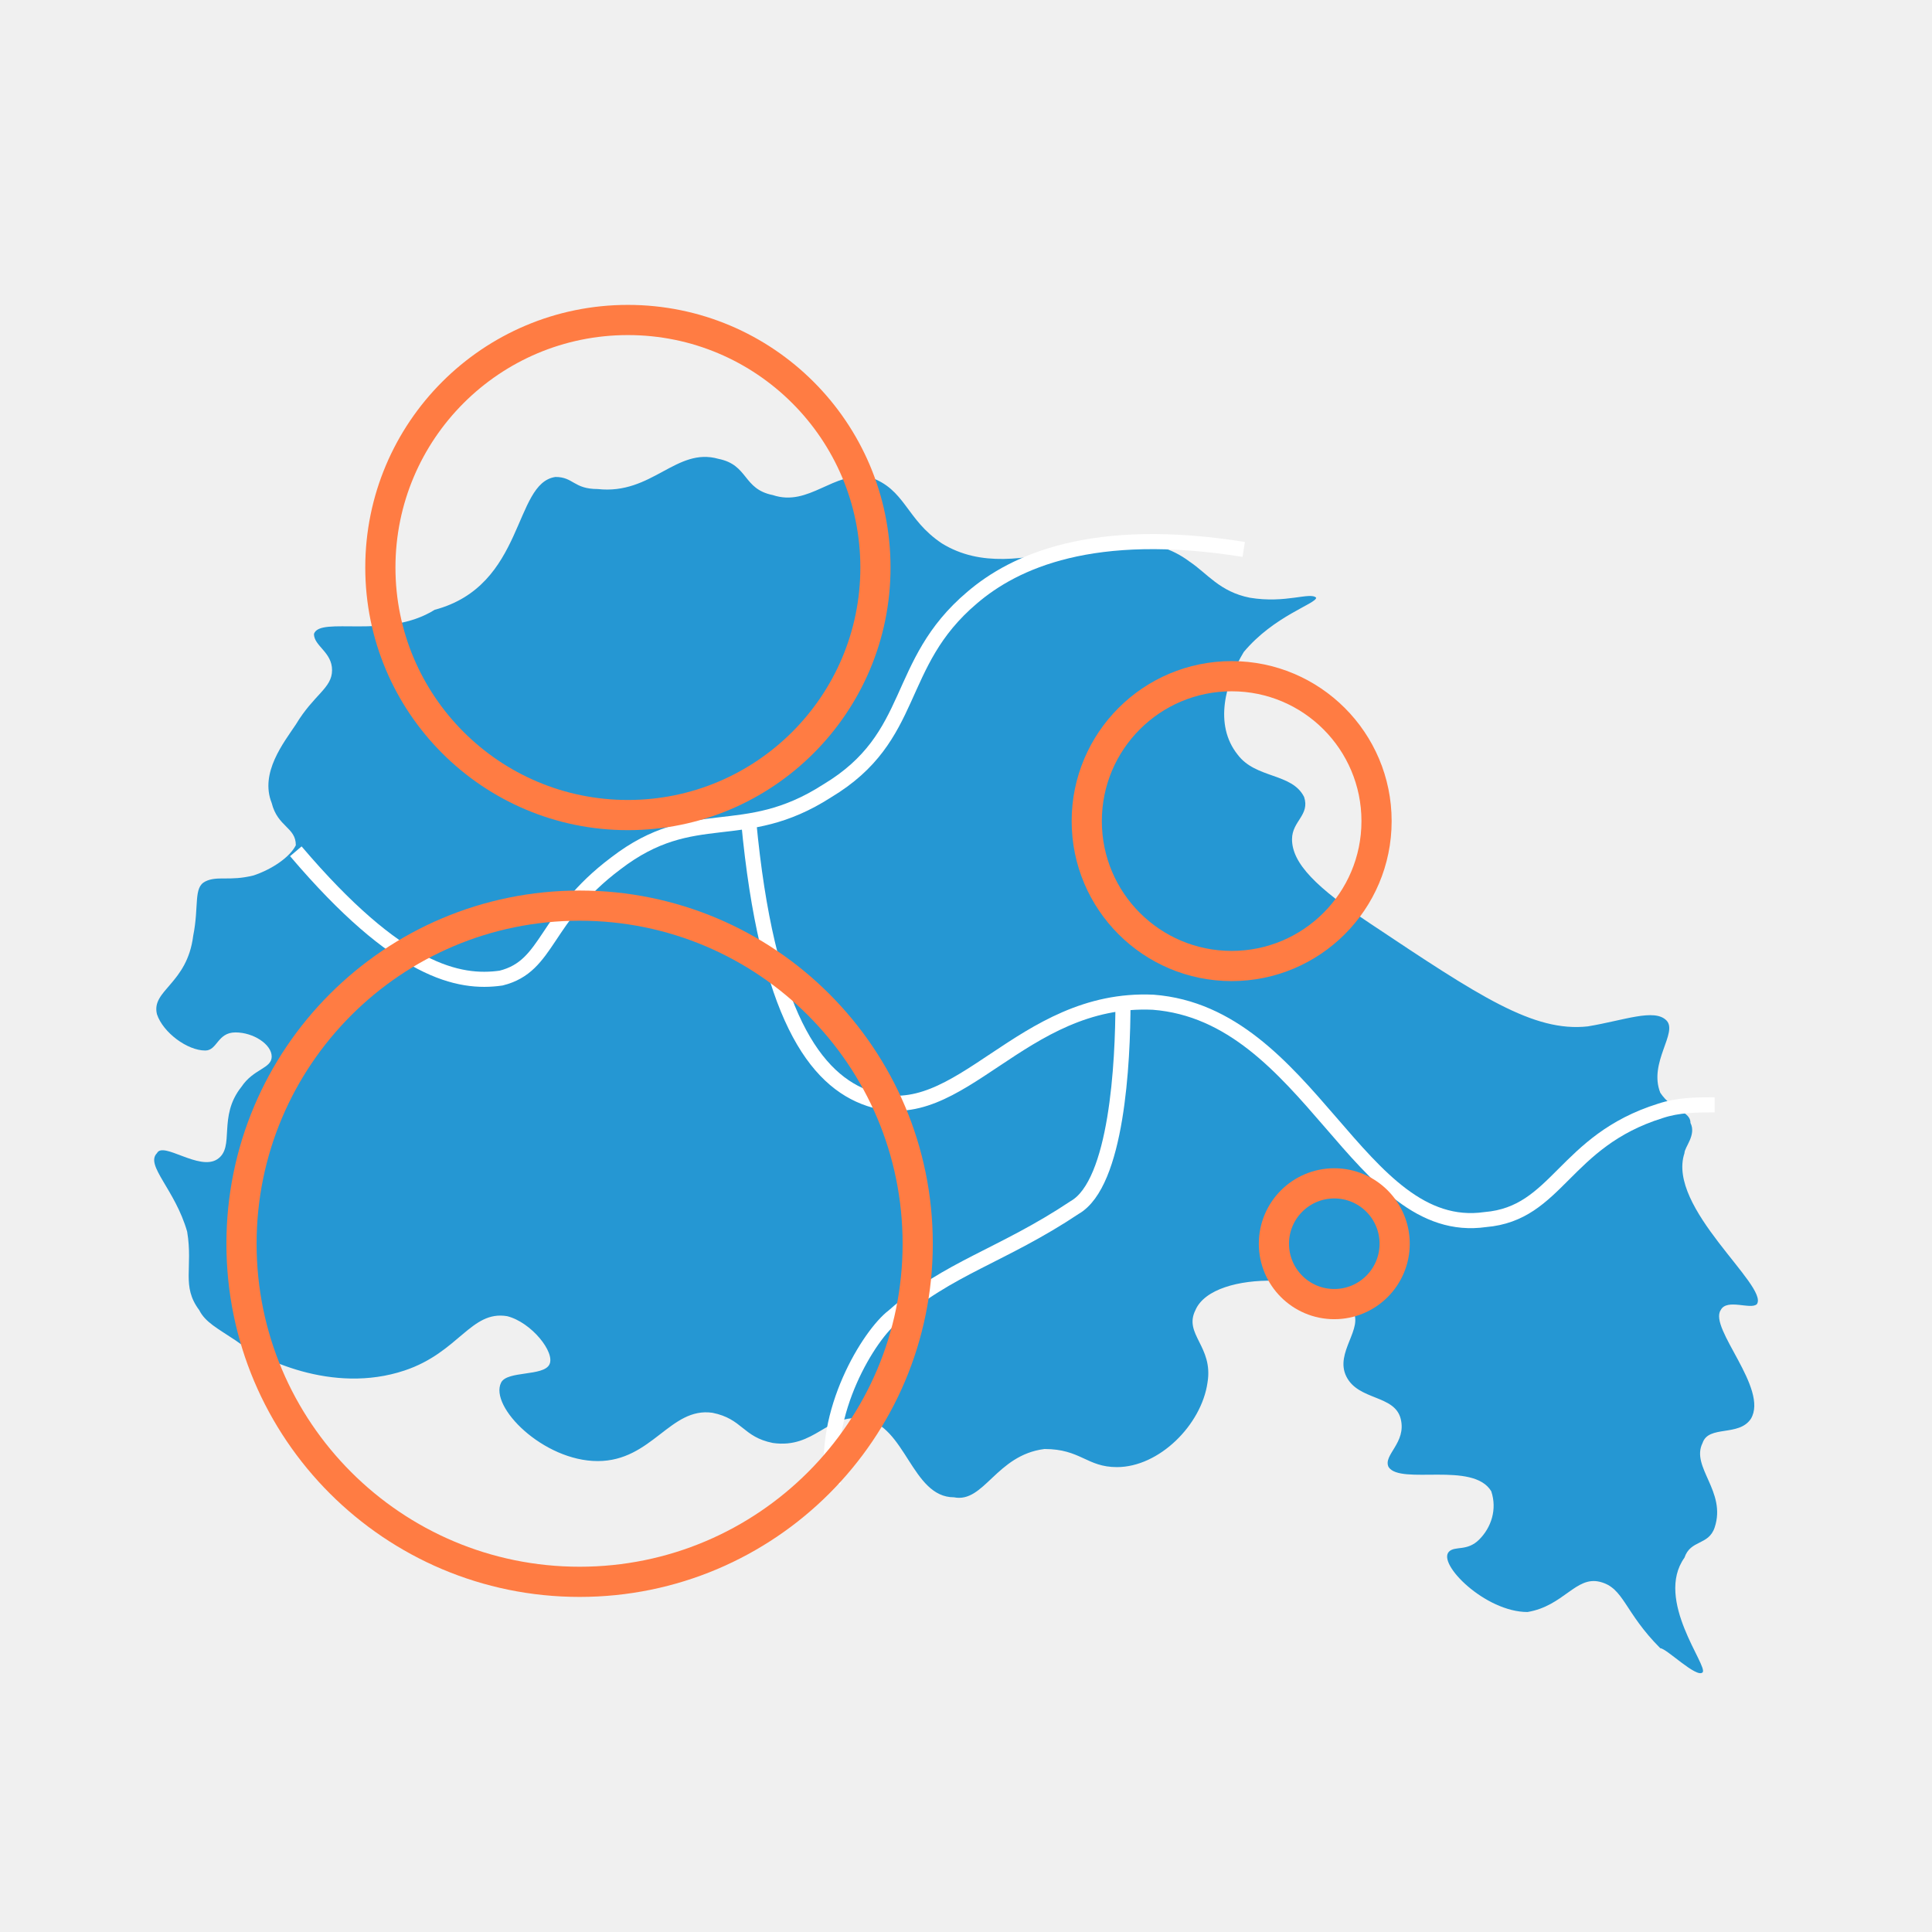
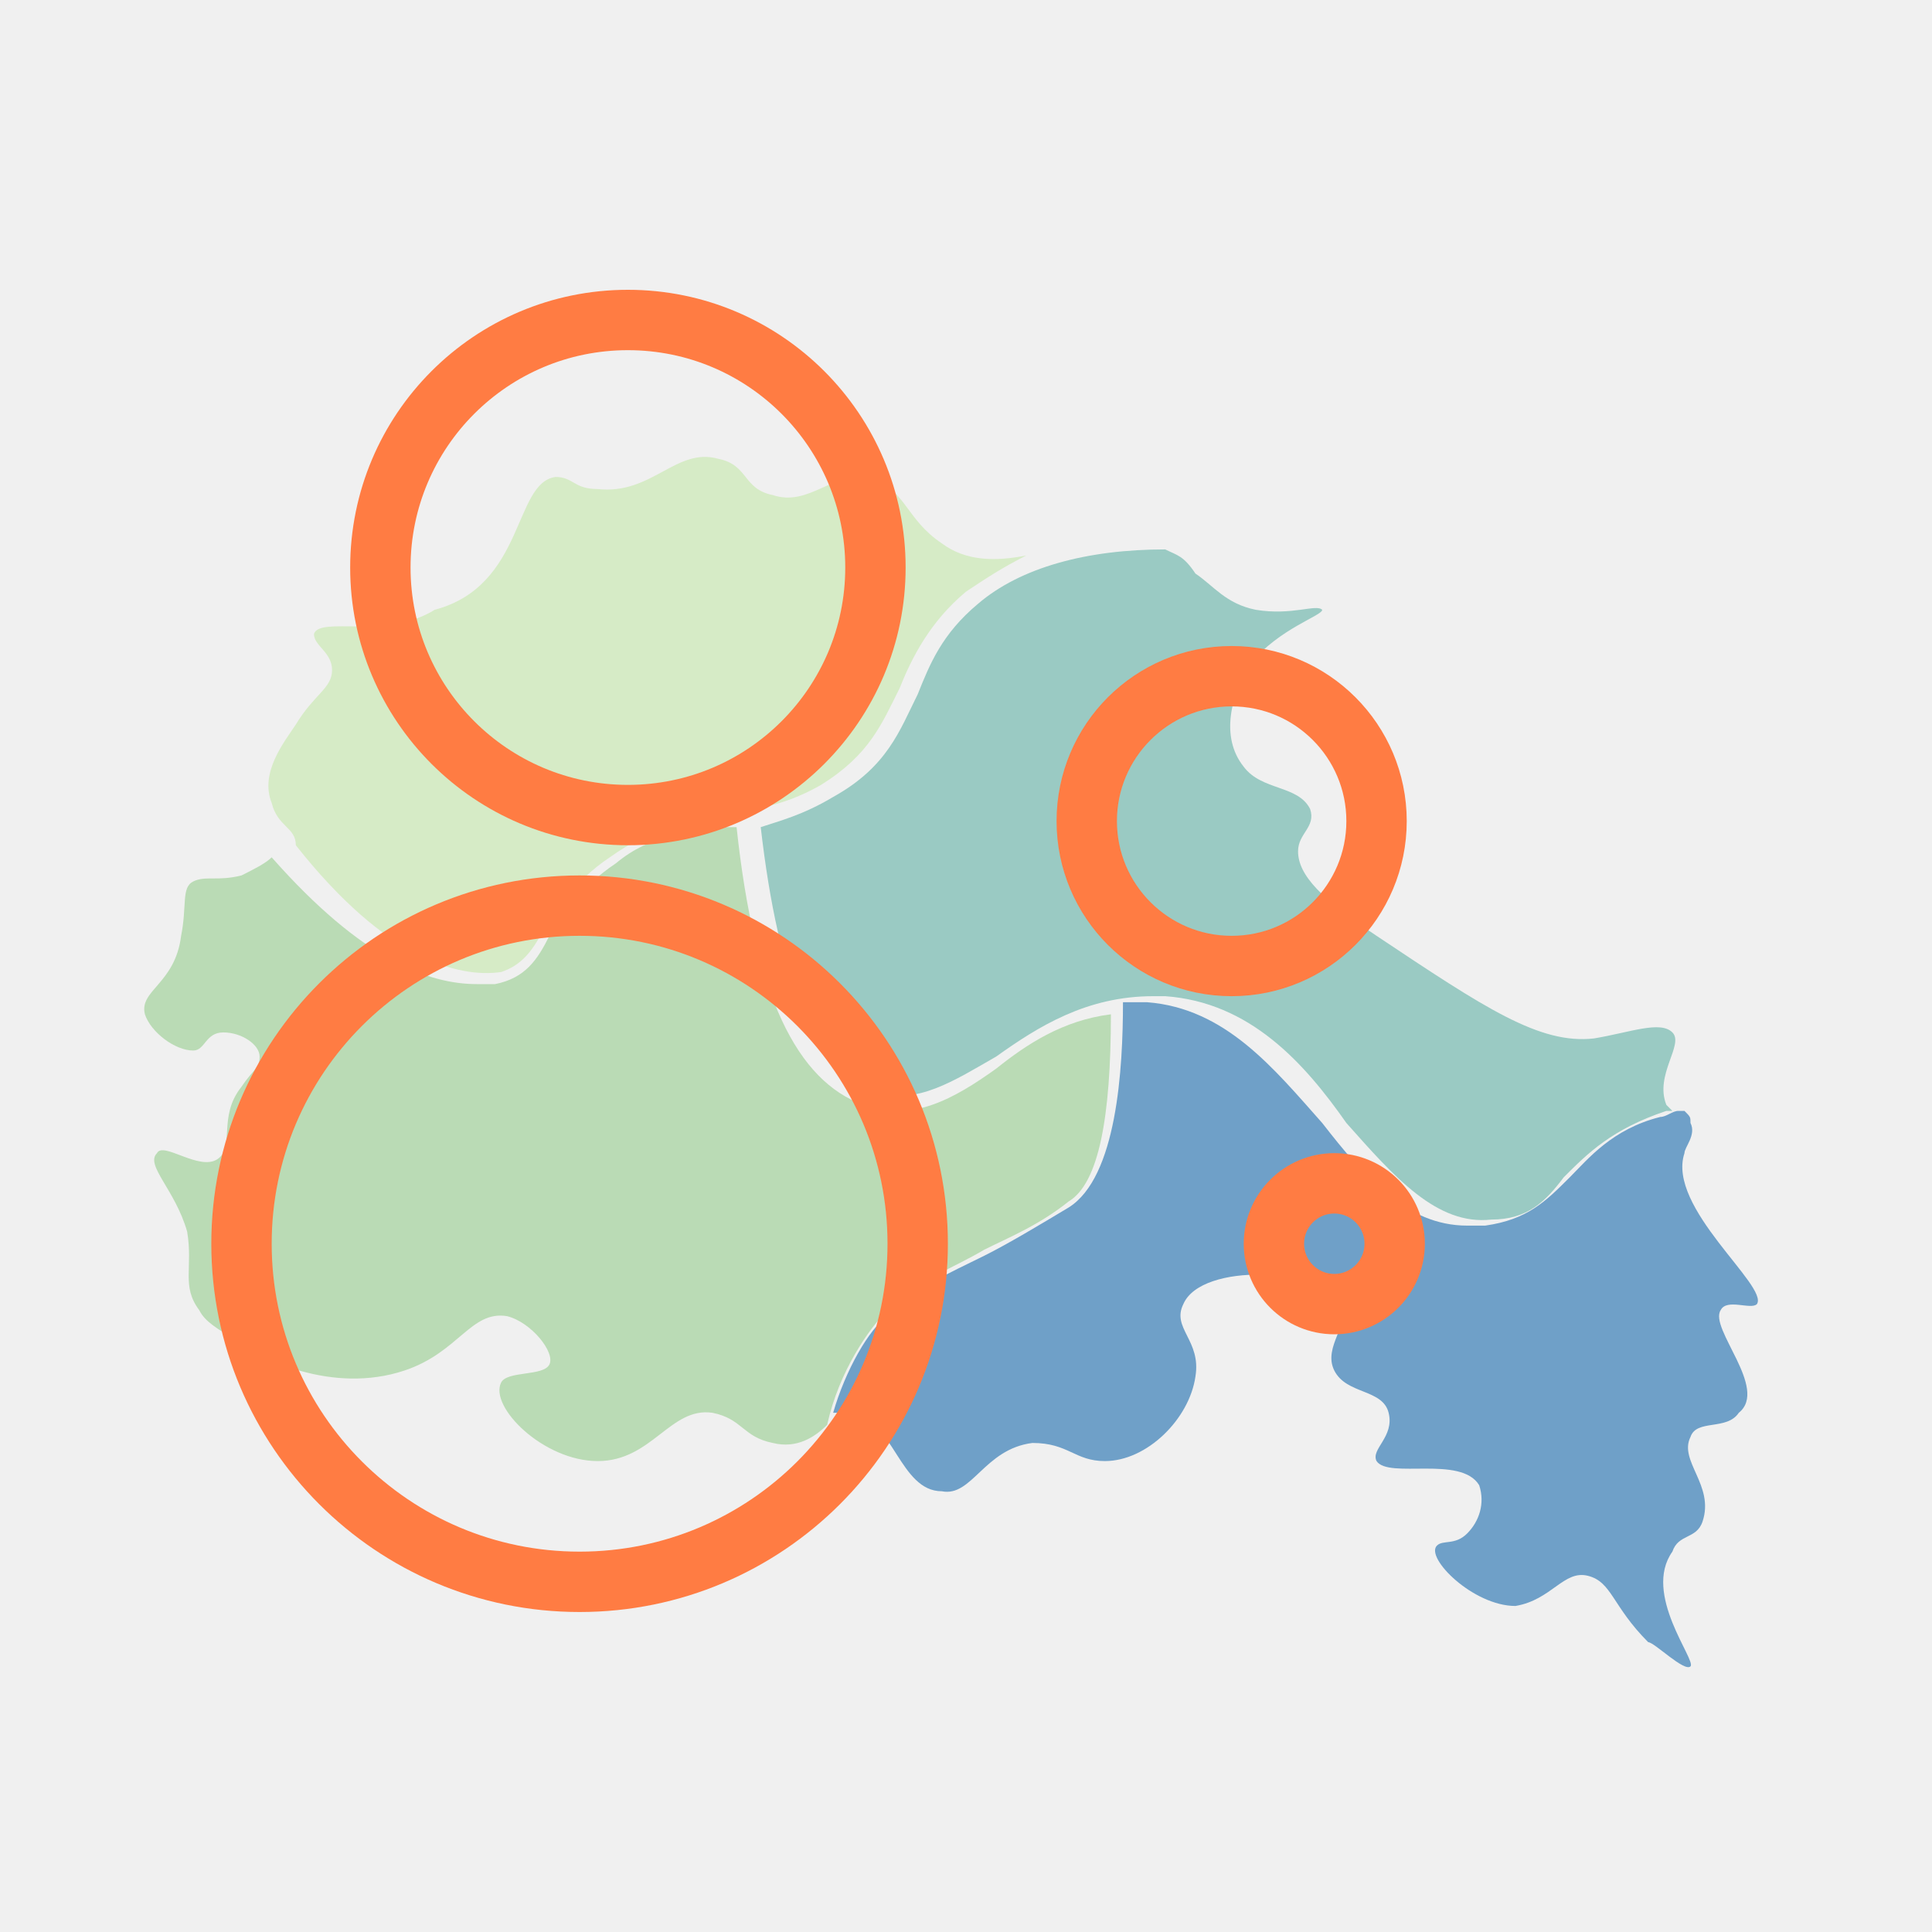
<svg xmlns="http://www.w3.org/2000/svg" version="1.1" id="Layer_1" x="0px" y="0px" viewBox="0 0 32 32" style="enable-background:new 0 0 32 32;" xml:space="preserve">
  <style type="text/css">
- 	.st0{fill:#2597D3;}
- 	.st1{fill:none;stroke:#FFFFFF;stroke-width:0.25;stroke-miterlimit:10;}
- 	.st2{fill:none;stroke:#FF7C43;stroke-width:0.5;stroke-miterlimit:10;}
- 	.st3{fill:#FF7C43;}
+ 	.st0{fill:#9ACAC3;}
+ 	.st1{fill:#D6EBC6;}
+ 	.st2{fill:#BADBB5;}
+ 	.st3{fill:#6FA0C8;}
+ 	.st4{fill:none;stroke:#FF7C43;stroke-miterlimit:10;}
</style>
-   <path class="st0" d="M28.2,27.7c-0.1,0.1-0.6-0.4-0.7-0.4c-0.6-0.6-0.6-1-1-1.1c-0.4-0.1-0.6,0.4-1.2,0.5c-0.7,0-1.5-0.8-1.3-1  c0.1-0.1,0.3,0,0.5-0.2c0.2-0.2,0.3-0.5,0.2-0.8c-0.3-0.5-1.5-0.1-1.7-0.4c-0.1-0.2,0.3-0.4,0.2-0.8c-0.1-0.4-0.7-0.3-0.9-0.7  c-0.2-0.4,0.3-0.8,0.1-1.1c-0.3-0.6-2.3-0.7-2.6,0c-0.2,0.4,0.3,0.6,0.2,1.2c-0.1,0.7-0.8,1.4-1.5,1.4c-0.5,0-0.6-0.3-1.2-0.3  c-0.8,0.1-1,0.9-1.5,0.8c-0.7,0-0.8-1.2-1.5-1.3c-0.6-0.1-0.8,0.5-1.5,0.4c-0.5-0.1-0.5-0.4-1-0.5c-0.7-0.1-1,0.8-1.9,0.8  c-0.9,0-1.8-0.9-1.6-1.3c0.1-0.2,0.7-0.1,0.8-0.3c0.1-0.2-0.3-0.7-0.7-0.8c-0.6-0.1-0.8,0.6-1.7,0.9c-1.2,0.4-2.4-0.2-2.8-0.5  c-0.3-0.2-0.5-0.3-0.6-0.5c-0.3-0.4-0.1-0.7-0.2-1.3c-0.2-0.7-0.7-1.1-0.5-1.3c0.1-0.2,0.7,0.3,1,0.1c0.3-0.2,0-0.7,0.4-1.2  c0.2-0.3,0.5-0.3,0.5-0.5c0-0.2-0.3-0.4-0.6-0.4c-0.3,0-0.3,0.3-0.5,0.3c-0.3,0-0.7-0.3-0.8-0.6c-0.1-0.4,0.5-0.5,0.6-1.3  c0.1-0.5,0-0.8,0.2-0.9c0.2-0.1,0.4,0,0.8-0.1c0.3-0.1,0.6-0.3,0.7-0.5c0-0.3-0.3-0.3-0.4-0.7c-0.2-0.5,0.2-1,0.4-1.3  c0.3-0.5,0.6-0.6,0.6-0.9c0-0.3-0.3-0.4-0.3-0.6c0.1-0.3,1.2,0.1,2-0.4C8.7,9.7,8.5,8,9.2,7.9c0.3,0,0.3,0.2,0.7,0.2  c0.9,0.1,1.3-0.7,2-0.5c0.5,0.1,0.4,0.5,0.9,0.6c0.6,0.2,1-0.4,1.6-0.3C15,8.1,15,8.6,15.6,9c1.3,0.8,2.9-0.6,4.1,0.3  c0.3,0.2,0.5,0.5,1,0.6c0.6,0.1,1-0.1,1.1,0c0,0.1-0.7,0.3-1.2,0.9c-0.3,0.5-0.5,1.2-0.1,1.7c0.3,0.4,0.9,0.3,1.1,0.7  c0.1,0.3-0.2,0.4-0.2,0.7c0,0.4,0.4,0.8,1.3,1.4c1.8,1.2,2.7,1.8,3.6,1.7c0.6-0.1,1.1-0.3,1.3-0.1c0.2,0.2-0.3,0.7-0.1,1.2  c0.2,0.3,0.5,0.3,0.5,0.5c0.1,0.2-0.1,0.4-0.1,0.5c-0.3,0.9,1.4,2.2,1.2,2.5c-0.1,0.1-0.5-0.1-0.6,0.1c-0.2,0.3,0.8,1.3,0.5,1.8  c-0.2,0.3-0.7,0.1-0.8,0.4c-0.2,0.4,0.4,0.8,0.2,1.4c-0.1,0.3-0.4,0.2-0.5,0.5C27.4,26.5,28.3,27.6,28.2,27.7z" />
-   <path class="st1" d="M4.9,14.1c1.7,2,2.7,2.2,3.4,2.1c0.8-0.2,0.7-1,1.9-1.9c1.3-1,2.1-0.3,3.5-1.2c1.5-0.9,1.1-2.1,2.4-3.2  c0.7-0.6,2-1.2,4.5-0.8" />
-   <path class="st1" d="M12.4,13.6c0.3,3.2,1.1,4.3,2,4.6c1.5,0.5,2.5-1.7,4.7-1.6c2.6,0.2,3.4,3.9,5.5,3.6c1.2-0.1,1.3-1.3,2.9-1.8  c0.3-0.1,0.6-0.1,0.9-0.1" />
-   <path class="st1" d="M13.8,24.6c-0.2-1.2,0.6-2.5,1-2.8c0.9-0.8,1.8-1,3-1.8c0.7-0.4,0.8-2.4,0.8-3.4" />
-   <circle class="st2" cx="10.4" cy="9.4" r="4.1" />
-   <circle class="st2" cx="9.6" cy="20.6" r="5.6" />
-   <circle class="st2" cx="22.1" cy="20.6" r="1" />
-   <circle class="st2" cx="20.4" cy="13.6" r="2.4" />
+   <g>
+     <path class="st0" d="M19.3,9.1c-1.3,0-2.4,0.3-3.1,0.9c-0.6,0.5-0.8,1-1,1.5c-0.3,0.6-0.5,1.2-1.4,1.7c-0.5,0.3-0.9,0.4-1.2,0.5   c0.3,2.6,0.9,4,1.9,4.4c0.7,0.2,1.3-0.2,2-0.6c0.7-0.5,1.5-1,2.6-1c0,0,0.1,0,0.2,0c1.4,0.1,2.3,1.1,3,2.1c0.8,0.9,1.5,1.7,2.4,1.6   c0.6,0,0.9-0.3,1.2-0.7c0.4-0.4,0.8-0.8,1.7-1.1l0,0c0.1,0,0.1,0,0.1,0c0,0-0.1-0.1-0.1-0.1c-0.2-0.5,0.3-1,0.1-1.2   c-0.2-0.2-0.7,0-1.3,0.1c-0.9,0.1-1.8-0.5-3.6-1.7c-0.9-0.6-1.3-1-1.3-1.4c0-0.3,0.3-0.4,0.2-0.7c-0.2-0.4-0.8-0.3-1.1-0.7   c-0.4-0.5-0.2-1.2,0.1-1.7c0.5-0.6,1.2-0.8,1.2-0.9c-0.1-0.1-0.5,0.1-1.1,0c-0.5-0.1-0.7-0.4-1-0.6C19.6,9.2,19.5,9.2,19.3,9.1z" />
+     <path class="st1" d="M4.9,14C4.9,14,4.9,14,4.9,14c1.5,1.9,2.7,2.2,3.4,2.1C8.6,16,8.8,15.8,9,15.4c0.2-0.3,0.5-0.8,1.1-1.2   c0.7-0.5,1.3-0.6,1.8-0.7c0.5-0.1,1-0.1,1.7-0.5c0.8-0.5,1-1,1.3-1.6c0.2-0.5,0.5-1.1,1.1-1.6c0.3-0.2,0.6-0.4,1-0.6   c-0.5,0.1-1,0.1-1.4-0.2C15,8.6,15,8.1,14.4,7.9c-0.6-0.1-1,0.5-1.6,0.3c-0.5-0.1-0.4-0.5-0.9-0.6c-0.7-0.2-1.1,0.6-2,0.5   c-0.4,0-0.4-0.2-0.7-0.2c-0.7,0.1-0.5,1.8-2,2.2c-0.8,0.5-1.9,0.1-2,0.4c0,0.2,0.3,0.3,0.3,0.6c0,0.3-0.3,0.4-0.6,0.9   c-0.2,0.3-0.6,0.8-0.4,1.3C4.6,13.7,4.9,13.7,4.9,14z" />
+     <path class="st2" d="M14.7,21.7c0.5-0.5,1.1-0.7,1.6-1c0.4-0.2,0.9-0.4,1.4-0.8c0.5-0.3,0.7-1.4,0.7-3.1c-0.8,0.1-1.4,0.5-1.9,0.9   c-0.7,0.5-1.4,0.9-2.2,0.6c-1.1-0.4-1.8-1.8-2.1-4.6c-0.1,0-0.2,0-0.3,0c-0.5,0.1-1.1,0.1-1.7,0.6c-0.6,0.4-0.8,0.8-1.1,1.2   c-0.2,0.4-0.4,0.7-0.9,0.8c-0.1,0-0.2,0-0.3,0c-0.8,0-1.9-0.4-3.4-2.1c-0.1,0.1-0.3,0.2-0.5,0.3c-0.4,0.1-0.6,0-0.8,0.1   c-0.2,0.1-0.1,0.4-0.2,0.9c-0.1,0.8-0.7,0.9-0.6,1.3c0.1,0.3,0.5,0.6,0.8,0.6c0.2,0,0.2-0.3,0.5-0.3c0.3,0,0.6,0.2,0.6,0.4   S4.2,17.7,4,18c-0.4,0.5-0.1,1-0.4,1.2c-0.3,0.2-0.9-0.3-1-0.1c-0.2,0.2,0.3,0.6,0.5,1.3C3.2,21,3,21.3,3.3,21.7   c0.1,0.2,0.3,0.3,0.6,0.5c0.4,0.3,1.6,0.9,2.8,0.5c0.9-0.3,1.1-1,1.7-0.9c0.4,0.1,0.8,0.6,0.7,0.8c-0.1,0.2-0.7,0.1-0.8,0.3   c-0.2,0.4,0.7,1.3,1.6,1.3c0.9,0,1.2-0.9,1.9-0.8c0.5,0.1,0.5,0.4,1,0.5c0.4,0.1,0.7-0.1,0.9-0.3C13.9,22.7,14.4,22,14.7,21.7z" />
+     <path class="st3" d="M28.5,21.7c0.1-0.2,0.5,0,0.6-0.1c0.2-0.3-1.5-1.6-1.2-2.5c0-0.1,0.2-0.3,0.1-0.5c0-0.1,0-0.1-0.1-0.2   c0,0-0.1,0-0.1,0c-0.1,0-0.2,0.1-0.3,0.1c-0.8,0.2-1.2,0.7-1.5,1c-0.4,0.4-0.7,0.7-1.4,0.8c-0.1,0-0.2,0-0.3,0   c-1,0-1.7-0.8-2.4-1.7c-0.8-0.9-1.6-1.9-2.9-2c-0.1,0-0.2,0-0.4,0c0,1.1-0.1,2.9-0.9,3.4c-0.5,0.3-1,0.6-1.4,0.8   c-0.6,0.3-1.1,0.5-1.6,1c-0.3,0.2-0.7,0.9-0.9,1.6c0.1,0,0.2,0,0.3,0c0.7,0.1,0.8,1.3,1.5,1.3c0.5,0.1,0.7-0.7,1.5-0.8   c0.6,0,0.7,0.3,1.2,0.3c0.7,0,1.4-0.7,1.5-1.4c0.1-0.6-0.4-0.8-0.2-1.2c0.3-0.7,2.3-0.6,2.6,0c0.2,0.3-0.3,0.7-0.1,1.1   c0.2,0.4,0.8,0.3,0.9,0.7c0.1,0.4-0.3,0.6-0.2,0.8c0.2,0.3,1.4-0.1,1.7,0.4c0.1,0.3,0,0.6-0.2,0.8s-0.4,0.1-0.5,0.2   c-0.2,0.2,0.6,1,1.3,1c0.6-0.1,0.8-0.6,1.2-0.5c0.4,0.1,0.4,0.5,1,1.1c0.1,0,0.6,0.5,0.7,0.4c0.1-0.1-0.8-1.2-0.3-1.9   c0.1-0.3,0.4-0.2,0.5-0.5c0.2-0.6-0.4-1-0.2-1.4c0.1-0.3,0.6-0.1,0.8-0.4C29.3,23,28.3,22,28.5,21.7z" />
+   </g>
+   <circle class="st4" cx="10.4" cy="9.4" r="4.1" />
+   <circle class="st4" cx="9.6" cy="20.6" r="5.6" />
+   <circle class="st4" cx="22.1" cy="20.6" r="1" />
+   <circle class="st4" cx="20.4" cy="13.6" r="2.4" />
</svg>
